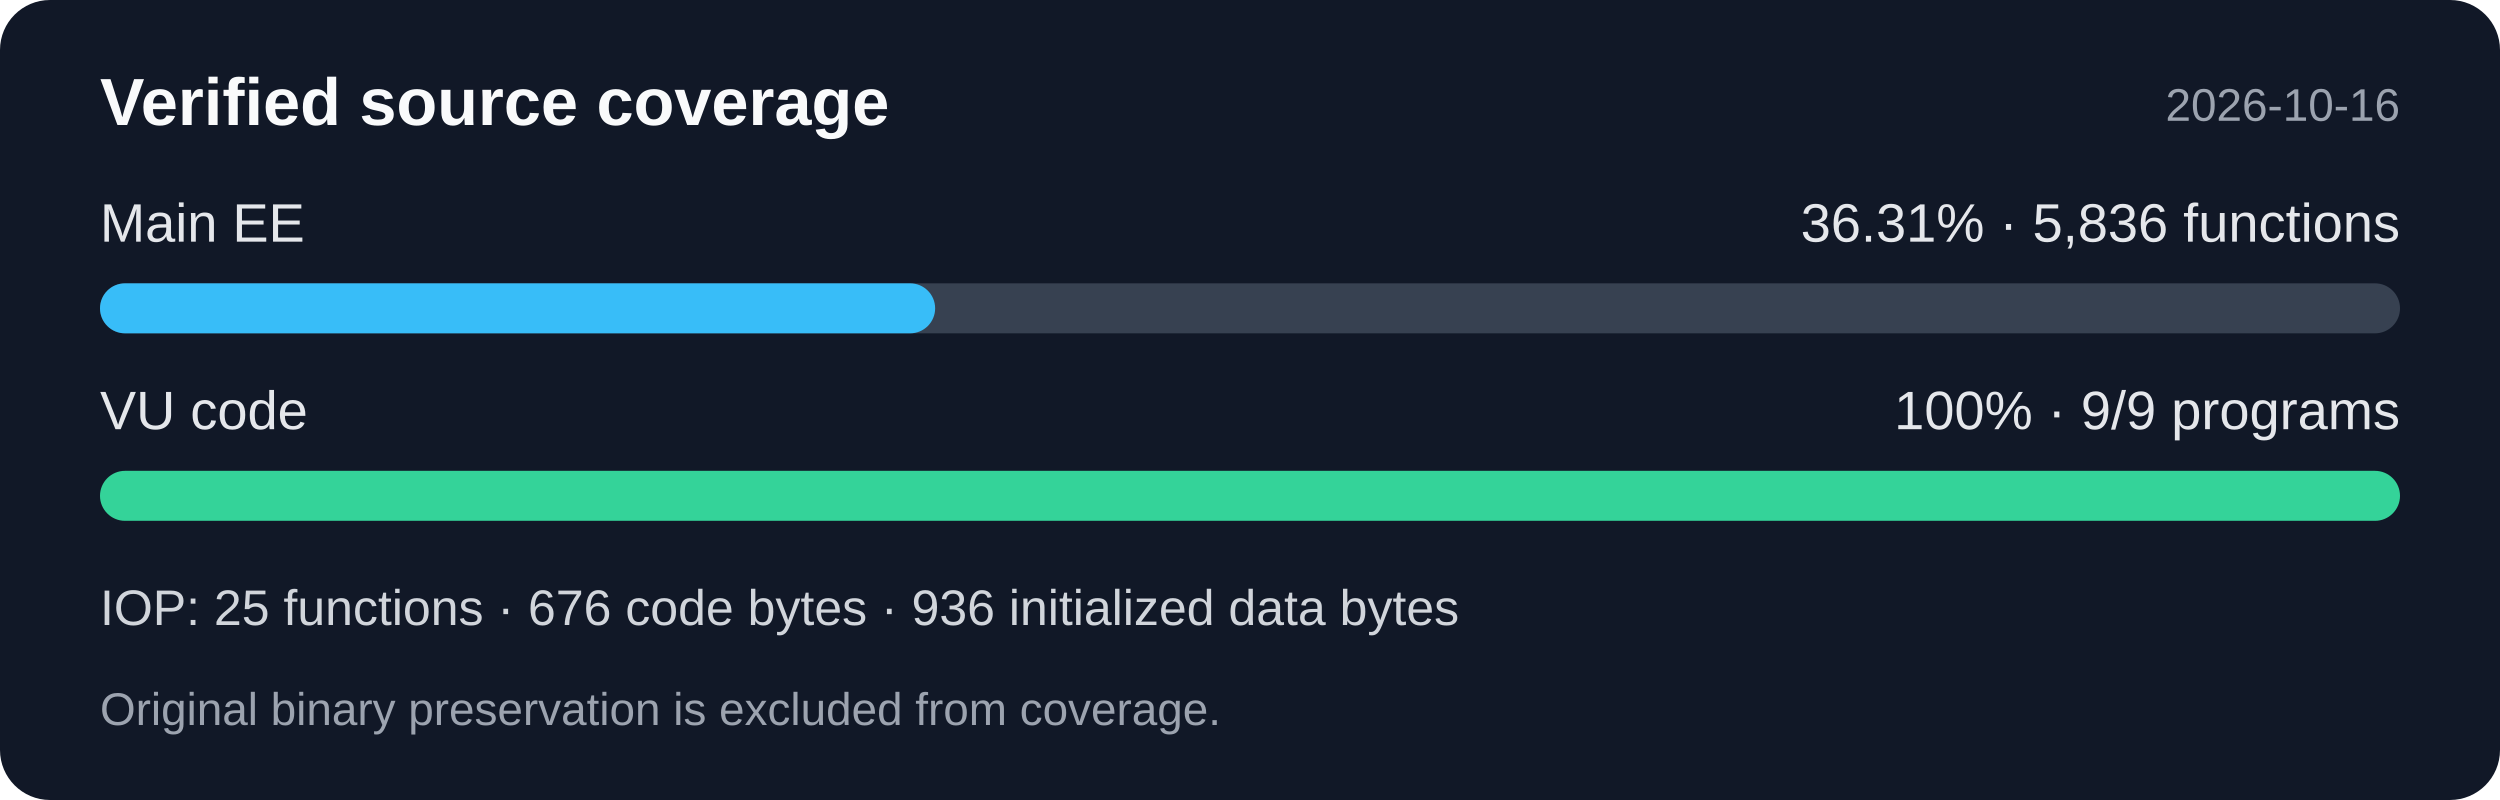
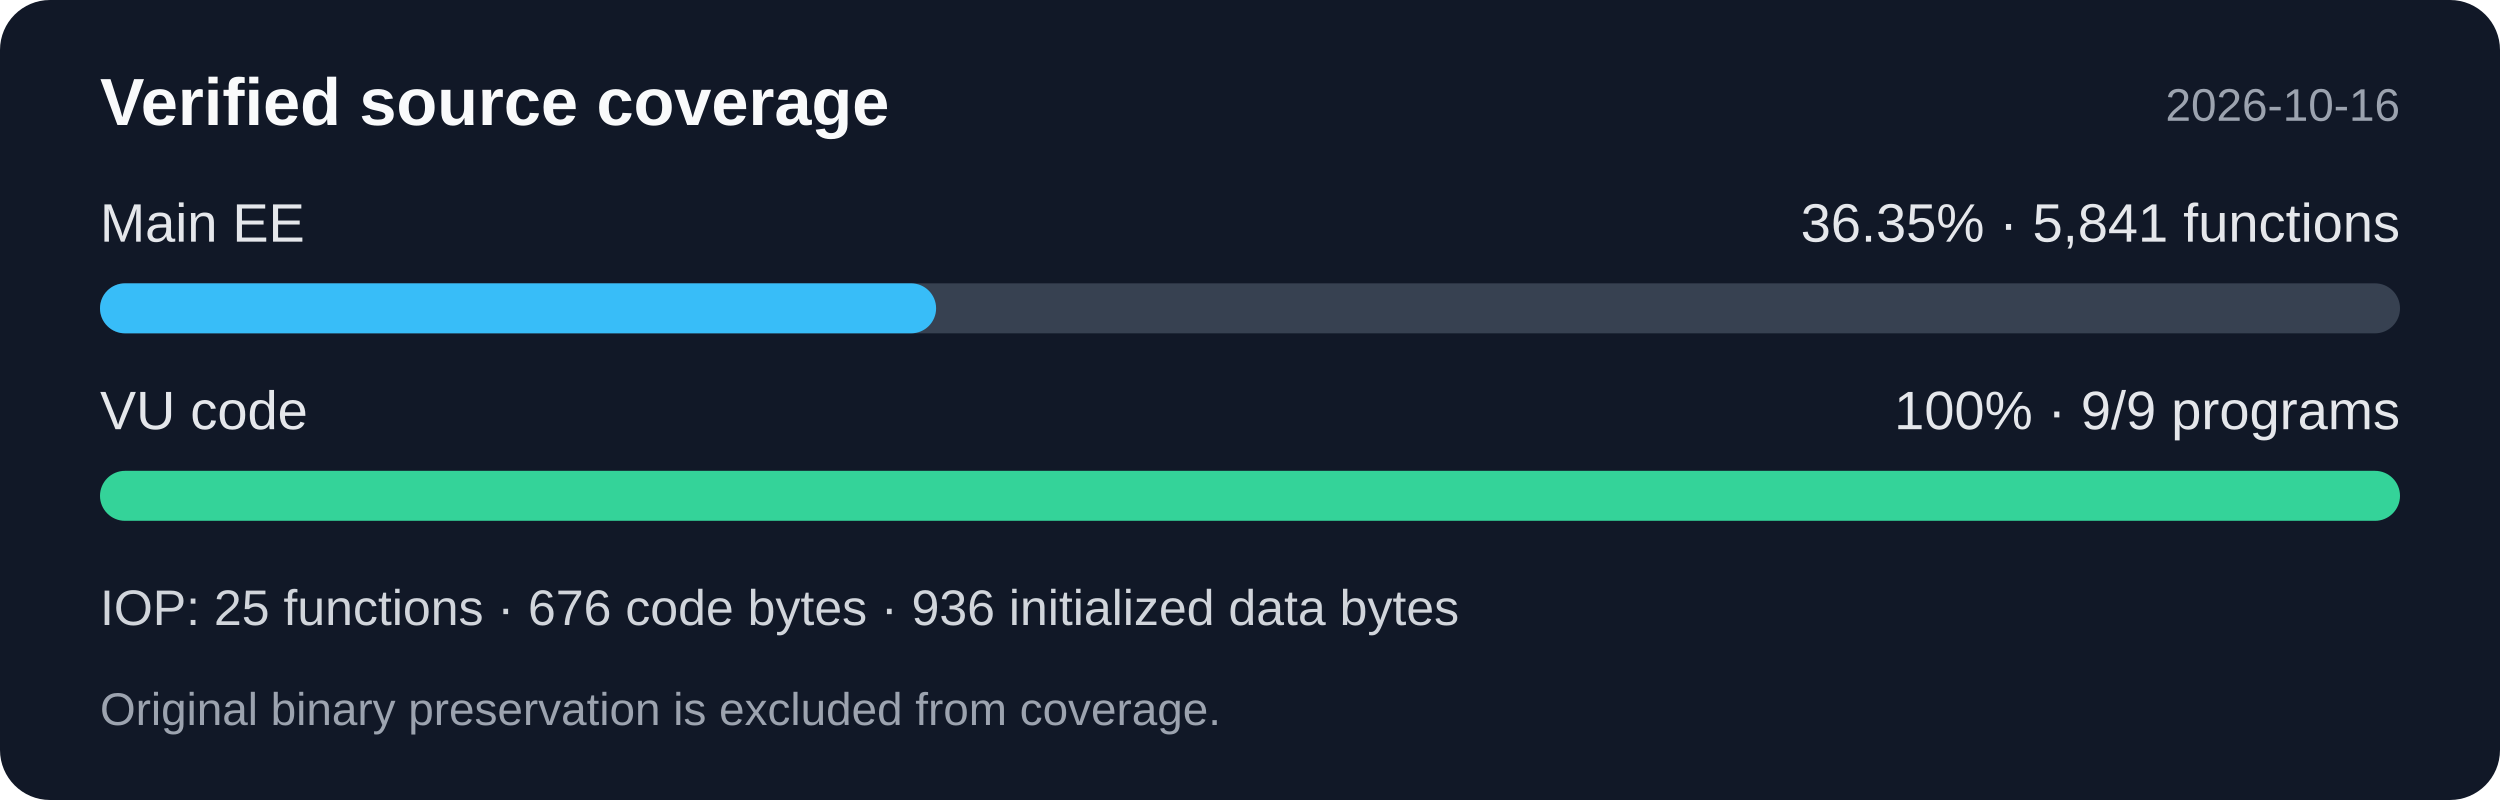
<svg xmlns="http://www.w3.org/2000/svg" width="600" height="192" viewBox="0 0 600 192" role="img" aria-labelledby="title desc">
  <rect width="600" height="192" rx="12" fill="#111827" />
  <g font-family="Segoe UI,Arial,sans-serif">
    <text x="24" y="30" fill="#f9fafb" font-size="16" font-weight="600">Verified source coverage</text>
    <text x="576" y="29" fill="#9ca3af" font-size="11" text-anchor="end">2026-10-16</text>
    <text x="24" y="58" fill="#e5e7eb" font-size="13">Main EE</text>
-     <text x="576" y="58" fill="#e5e7eb" font-size="13" text-anchor="end">36.31% · 5,836 functions</text>
+     <text x="576" y="58" fill="#e5e7eb" font-size="13" text-anchor="end">36.35% · 5,841 functions</text>
    <rect x="24" y="68" width="552" height="12" rx="6" fill="#374151" />
-     <rect x="24" y="68" width="200.434" height="12" rx="6" fill="#38bdf8" />
+     <rect x="24" y="68" width="200.665" height="12" rx="6" fill="#38bdf8" />
    <text x="24" y="103" fill="#e5e7eb" font-size="13">VU code</text>
    <text x="576" y="103" fill="#e5e7eb" font-size="13" text-anchor="end">100% · 9/9 programs</text>
    <rect x="24" y="113" width="552" height="12" rx="6" fill="#34d399" />
    <text x="24" y="150" fill="#d1d5db" font-size="12">IOP: 25 functions · 676 code bytes · 936 initialized data bytes</text>
    <text x="24" y="174" fill="#9ca3af" font-size="11">Original binary preservation is excluded from coverage.</text>
  </g>
</svg>
